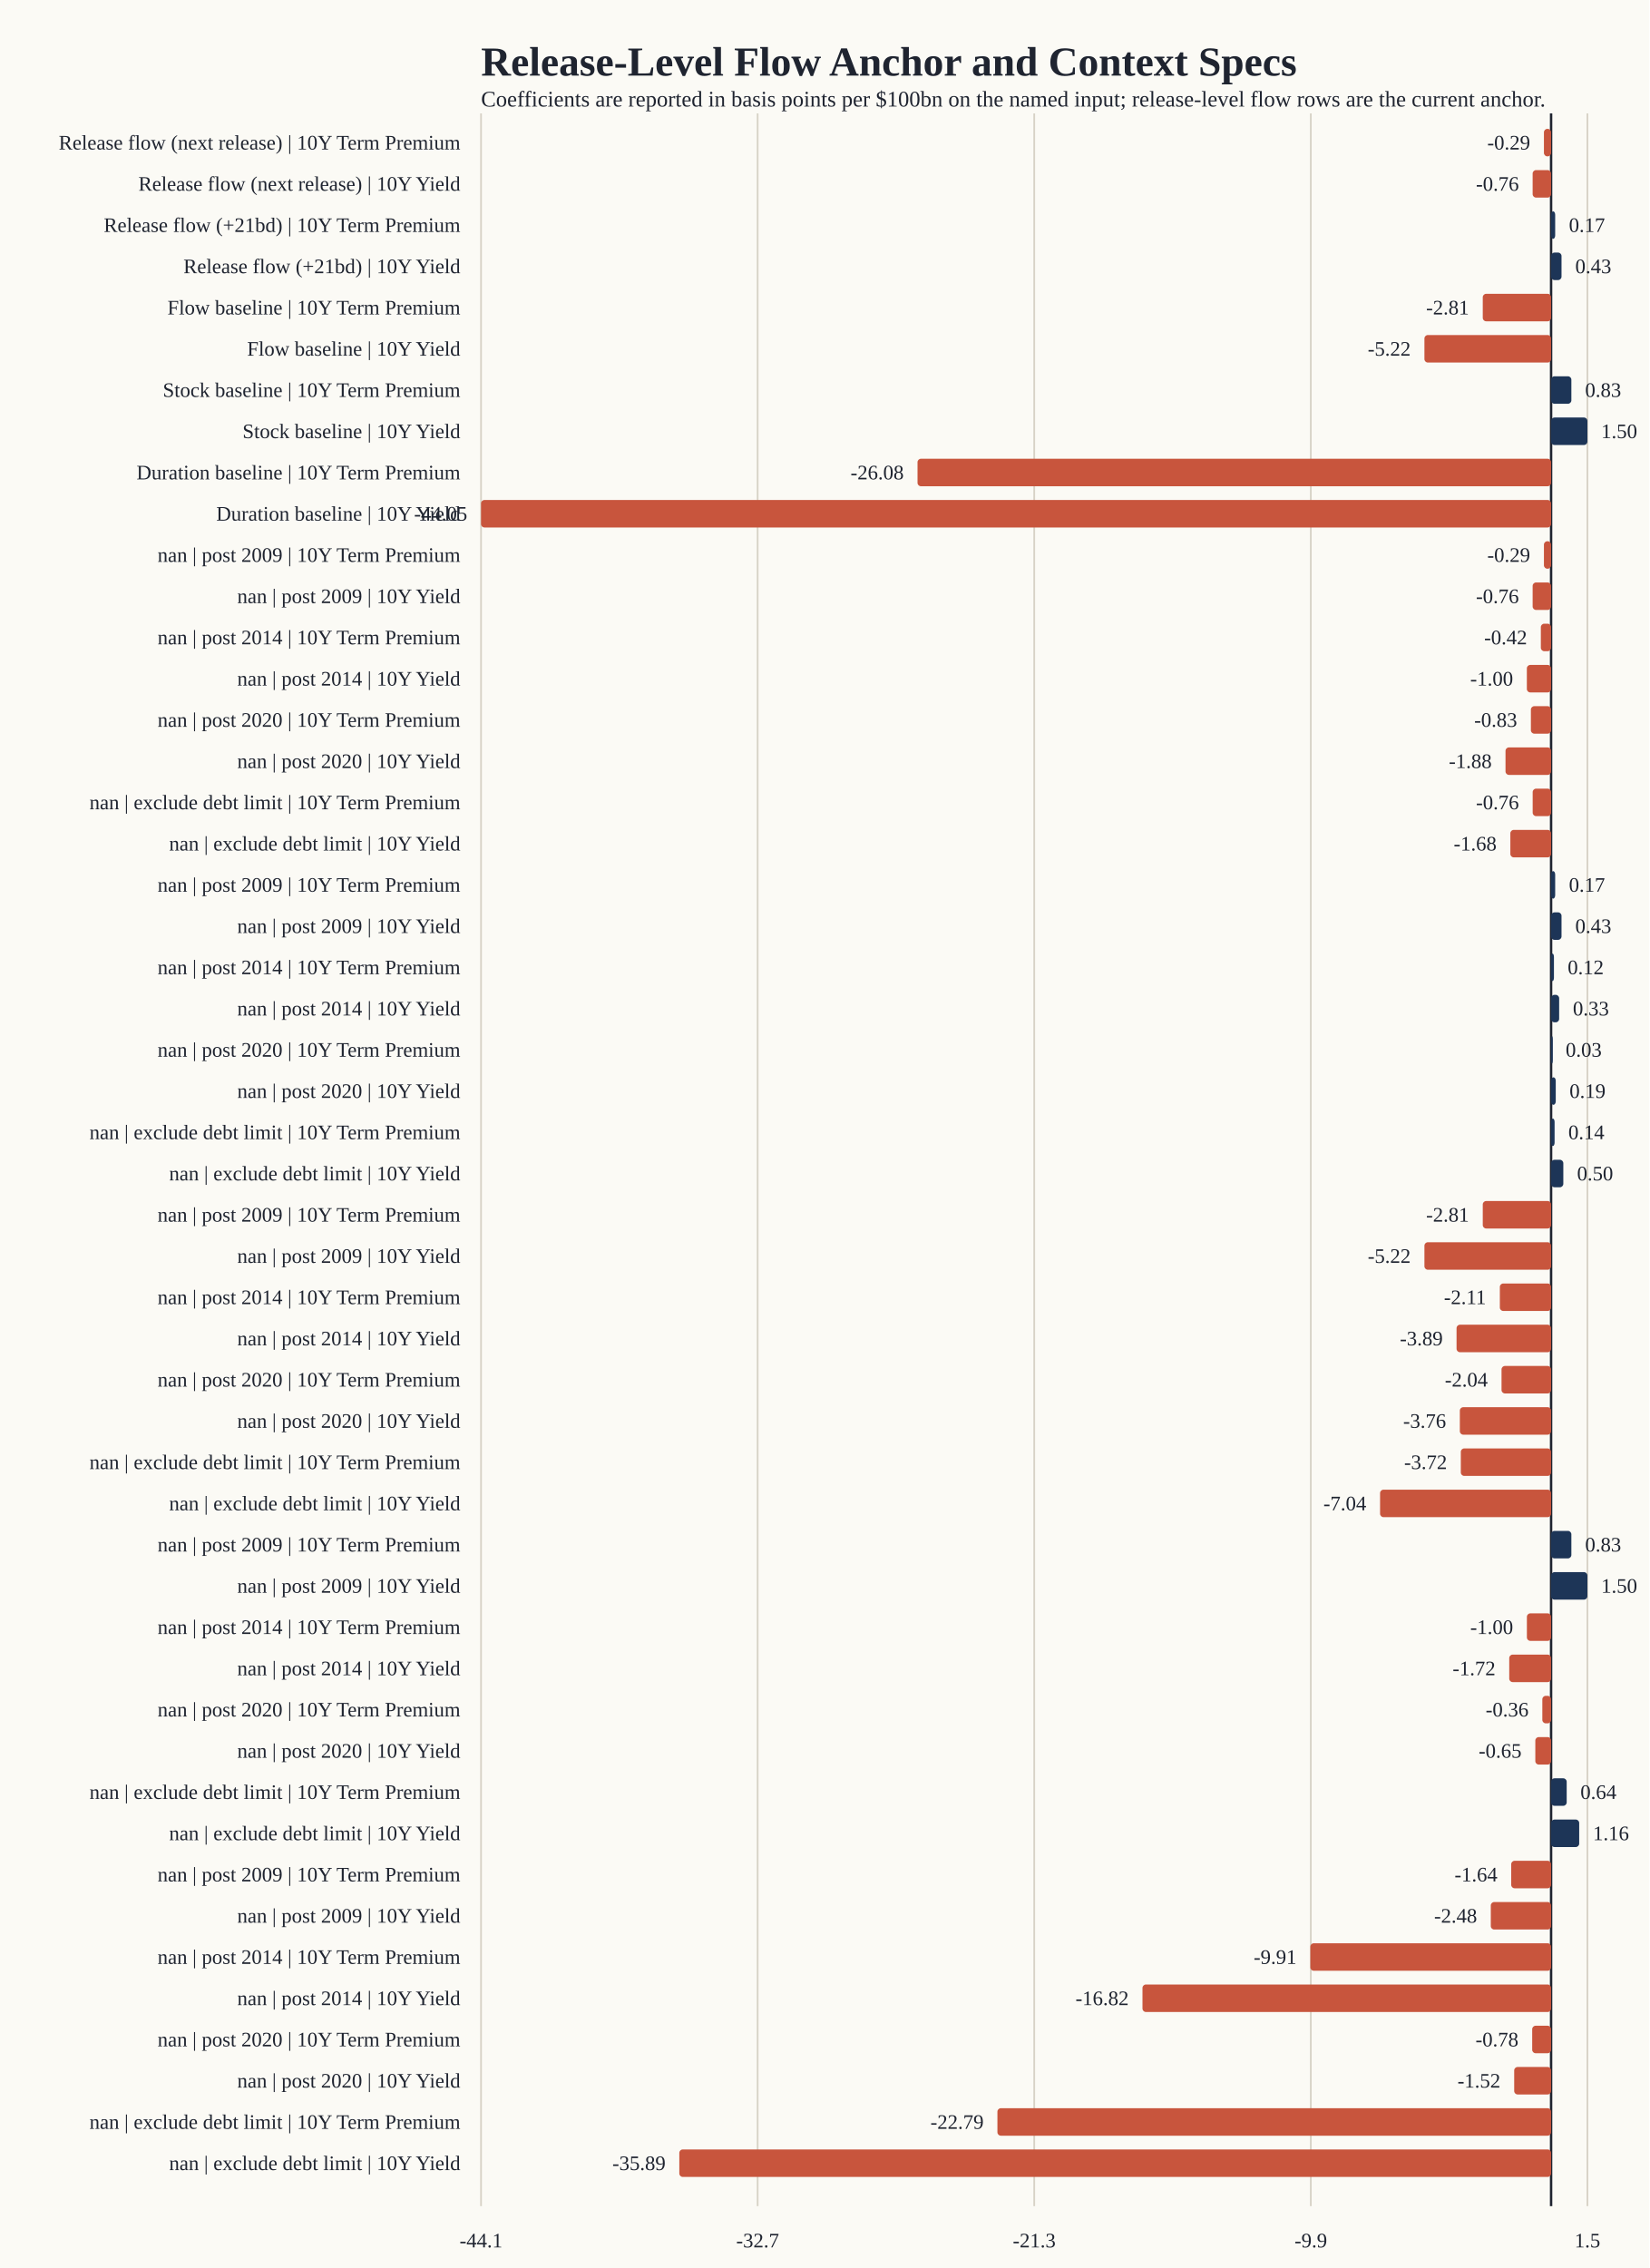
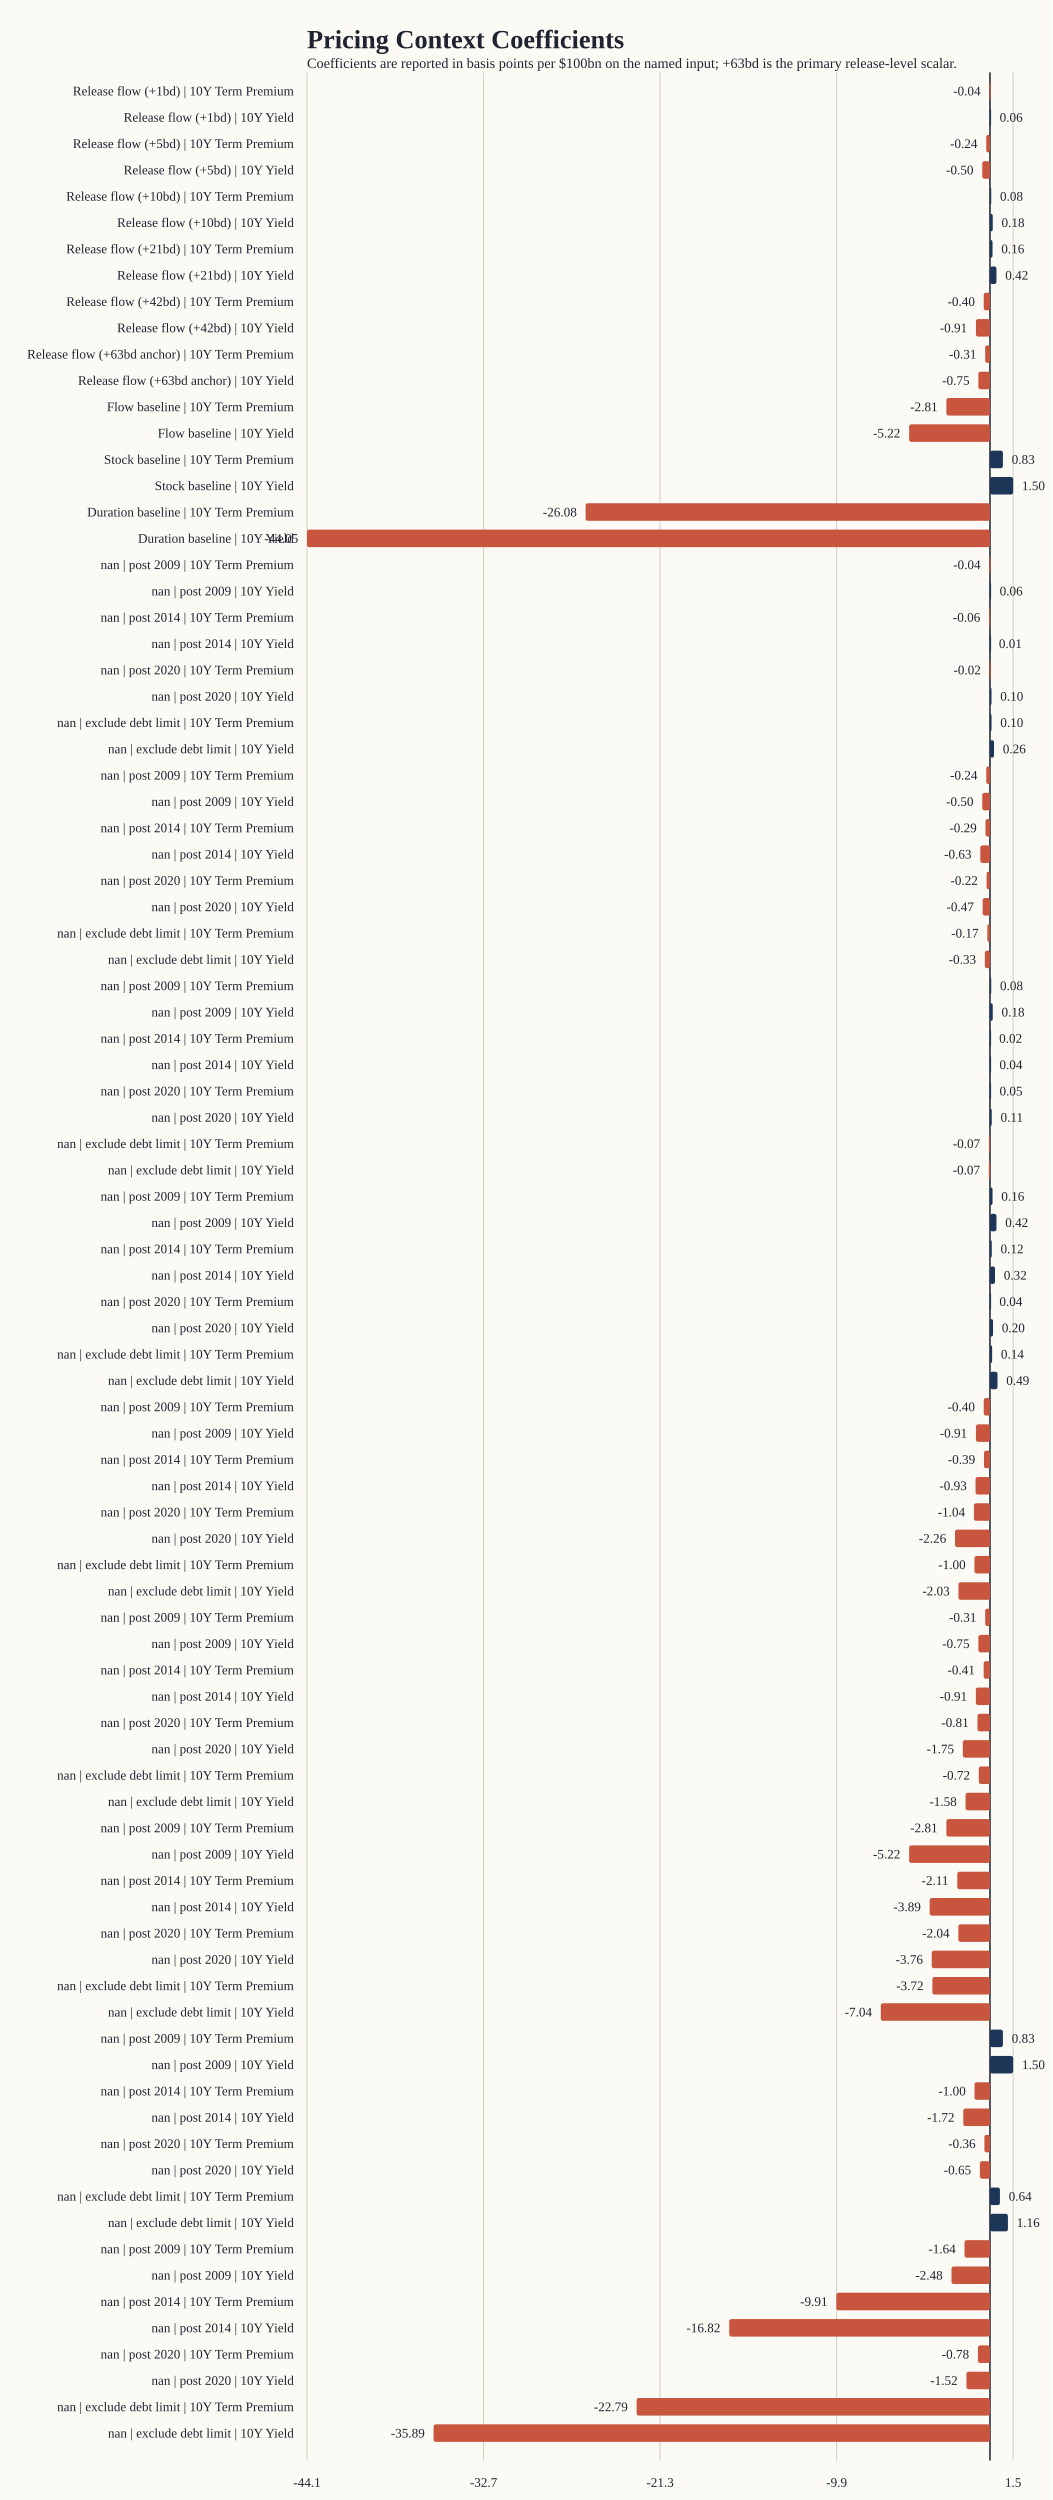
- <svg xmlns="http://www.w3.org/2000/svg" width="960" height="1320" viewBox="0 0 960 1320" role="img">
-   <rect width="960" height="1320" fill="#fbfaf5" />
-   <text x="280" y="44" font-size="24" font-weight="700" fill="#1f2430">Release-Level Flow Anchor and Context Specs</text>
-   <text x="280" y="62" font-size="13" fill="#1f2430">Coefficients are reported in basis points per $100bn on the named input; release-level flow rows are the current anchor.</text>
-   <line x1="902.86" y1="66" x2="902.86" y2="1284" stroke="#1f2430" stroke-width="1.4" />
-   <line x1="280.00" y1="66" x2="280.00" y2="1284" stroke="#d7d2c6" stroke-width="1" />
-   <text x="280.00" y="1308" text-anchor="middle" font-size="12" fill="#1f2430">-44.1</text>
-   <line x1="441.00" y1="66" x2="441.00" y2="1284" stroke="#d7d2c6" stroke-width="1" />
-   <text x="441.00" y="1308" text-anchor="middle" font-size="12" fill="#1f2430">-32.7</text>
-   <line x1="602.00" y1="66" x2="602.00" y2="1284" stroke="#d7d2c6" stroke-width="1" />
-   <text x="602.00" y="1308" text-anchor="middle" font-size="12" fill="#1f2430">-21.3</text>
-   <line x1="763.00" y1="66" x2="763.00" y2="1284" stroke="#d7d2c6" stroke-width="1" />
-   <text x="763.00" y="1308" text-anchor="middle" font-size="12" fill="#1f2430">-9.9</text>
-   <line x1="924.00" y1="66" x2="924.00" y2="1284" stroke="#d7d2c6" stroke-width="1" />
-   <text x="924.00" y="1308" text-anchor="middle" font-size="12" fill="#1f2430">1.5</text>
-   <text x="268" y="87" text-anchor="end" font-size="12" fill="#1f2430">Release flow (next release) | 10Y Term Premium</text>
-   <rect x="898.69" y="75" width="4.17" height="16" fill="#c8553d" rx="2" />
-   <text x="890.69" y="87" text-anchor="end" font-size="12" fill="#1f2430">-0.29</text>
-   <text x="268" y="111" text-anchor="end" font-size="12" fill="#1f2430">Release flow (next release) | 10Y Yield</text>
-   <rect x="892.12" y="99" width="10.73" height="16" fill="#c8553d" rx="2" />
-   <text x="884.12" y="111" text-anchor="end" font-size="12" fill="#1f2430">-0.76</text>
-   <text x="268" y="135" text-anchor="end" font-size="12" fill="#1f2430">Release flow (+21bd) | 10Y Term Premium</text>
-   <rect x="902.86" y="123" width="2.38" height="16" fill="#1d3557" rx="2" />
-   <text x="913.23" y="135" text-anchor="start" font-size="12" fill="#1f2430">0.17</text>
-   <text x="268" y="159" text-anchor="end" font-size="12" fill="#1f2430">Release flow (+21bd) | 10Y Yield</text>
-   <rect x="902.86" y="147" width="6.07" height="16" fill="#1d3557" rx="2" />
-   <text x="916.93" y="159" text-anchor="start" font-size="12" fill="#1f2430">0.43</text>
-   <text x="268" y="183" text-anchor="end" font-size="12" fill="#1f2430">Flow baseline | 10Y Term Premium</text>
-   <rect x="863.09" y="171" width="39.77" height="16" fill="#c8553d" rx="2" />
-   <text x="855.09" y="183" text-anchor="end" font-size="12" fill="#1f2430">-2.81</text>
-   <text x="268" y="207" text-anchor="end" font-size="12" fill="#1f2430">Flow baseline | 10Y Yield</text>
-   <rect x="829.13" y="195" width="73.73" height="16" fill="#c8553d" rx="2" />
-   <text x="821.13" y="207" text-anchor="end" font-size="12" fill="#1f2430">-5.22</text>
-   <text x="268" y="231" text-anchor="end" font-size="12" fill="#1f2430">Stock baseline | 10Y Term Premium</text>
-   <rect x="902.86" y="219" width="11.80" height="16" fill="#1d3557" rx="2" />
-   <text x="922.66" y="231" text-anchor="start" font-size="12" fill="#1f2430">0.83</text>
-   <text x="268" y="255" text-anchor="end" font-size="12" fill="#1f2430">Stock baseline | 10Y Yield</text>
-   <rect x="902.86" y="243" width="21.14" height="16" fill="#1d3557" rx="2" />
-   <text x="932.00" y="255" text-anchor="start" font-size="12" fill="#1f2430">1.50</text>
-   <text x="268" y="279" text-anchor="end" font-size="12" fill="#1f2430">Duration baseline | 10Y Term Premium</text>
-   <rect x="534.07" y="267" width="368.79" height="16" fill="#c8553d" rx="2" />
-   <text x="526.07" y="279" text-anchor="end" font-size="12" fill="#1f2430">-26.08</text>
-   <text x="268" y="303" text-anchor="end" font-size="12" fill="#1f2430">Duration baseline | 10Y Yield</text>
-   <rect x="280.00" y="291" width="622.86" height="16" fill="#c8553d" rx="2" />
-   <text x="272.00" y="303" text-anchor="end" font-size="12" fill="#1f2430">-44.05</text>
-   <text x="268" y="327" text-anchor="end" font-size="12" fill="#1f2430">nan | post 2009 | 10Y Term Premium</text>
-   <rect x="898.69" y="315" width="4.17" height="16" fill="#c8553d" rx="2" />
-   <text x="890.69" y="327" text-anchor="end" font-size="12" fill="#1f2430">-0.29</text>
-   <text x="268" y="351" text-anchor="end" font-size="12" fill="#1f2430">nan | post 2009 | 10Y Yield</text>
-   <rect x="892.12" y="339" width="10.73" height="16" fill="#c8553d" rx="2" />
-   <text x="884.12" y="351" text-anchor="end" font-size="12" fill="#1f2430">-0.76</text>
-   <text x="268" y="375" text-anchor="end" font-size="12" fill="#1f2430">nan | post 2014 | 10Y Term Premium</text>
-   <rect x="896.89" y="363" width="5.96" height="16" fill="#c8553d" rx="2" />
-   <text x="888.89" y="375" text-anchor="end" font-size="12" fill="#1f2430">-0.42</text>
-   <text x="268" y="399" text-anchor="end" font-size="12" fill="#1f2430">nan | post 2014 | 10Y Yield</text>
-   <rect x="888.75" y="387" width="14.11" height="16" fill="#c8553d" rx="2" />
-   <text x="880.75" y="399" text-anchor="end" font-size="12" fill="#1f2430">-1.00</text>
-   <text x="268" y="423" text-anchor="end" font-size="12" fill="#1f2430">nan | post 2020 | 10Y Term Premium</text>
-   <rect x="891.10" y="411" width="11.76" height="16" fill="#c8553d" rx="2" />
-   <text x="883.10" y="423" text-anchor="end" font-size="12" fill="#1f2430">-0.83</text>
-   <text x="268" y="447" text-anchor="end" font-size="12" fill="#1f2430">nan | post 2020 | 10Y Yield</text>
-   <rect x="876.33" y="435" width="26.52" height="16" fill="#c8553d" rx="2" />
-   <text x="868.33" y="447" text-anchor="end" font-size="12" fill="#1f2430">-1.88</text>
-   <text x="268" y="471" text-anchor="end" font-size="12" fill="#1f2430">nan | exclude debt limit | 10Y Term Premium</text>
-   <rect x="892.14" y="459" width="10.72" height="16" fill="#c8553d" rx="2" />
-   <text x="884.14" y="471" text-anchor="end" font-size="12" fill="#1f2430">-0.76</text>
-   <text x="268" y="495" text-anchor="end" font-size="12" fill="#1f2430">nan | exclude debt limit | 10Y Yield</text>
-   <rect x="879.14" y="483" width="23.72" height="16" fill="#c8553d" rx="2" />
-   <text x="871.14" y="495" text-anchor="end" font-size="12" fill="#1f2430">-1.68</text>
+ <svg xmlns="http://www.w3.org/2000/svg" width="960" height="2280" viewBox="0 0 960 2280" role="img">
+   <rect width="960" height="2280" fill="#fbfaf5" />
+   <text x="280" y="44" font-size="24" font-weight="700" fill="#1f2430">Pricing Context Coefficients</text>
+   <text x="280" y="62" font-size="13" fill="#1f2430">Coefficients are reported in basis points per $100bn on the named input; +63bd is the primary release-level scalar.</text>
+   <line x1="902.86" y1="66" x2="902.86" y2="2244" stroke="#1f2430" stroke-width="1.4" />
+   <line x1="280.00" y1="66" x2="280.00" y2="2244" stroke="#d7d2c6" stroke-width="1" />
+   <text x="280.00" y="2268" text-anchor="middle" font-size="12" fill="#1f2430">-44.1</text>
+   <line x1="441.00" y1="66" x2="441.00" y2="2244" stroke="#d7d2c6" stroke-width="1" />
+   <text x="441.00" y="2268" text-anchor="middle" font-size="12" fill="#1f2430">-32.7</text>
+   <line x1="602.00" y1="66" x2="602.00" y2="2244" stroke="#d7d2c6" stroke-width="1" />
+   <text x="602.00" y="2268" text-anchor="middle" font-size="12" fill="#1f2430">-21.3</text>
+   <line x1="763.00" y1="66" x2="763.00" y2="2244" stroke="#d7d2c6" stroke-width="1" />
+   <text x="763.00" y="2268" text-anchor="middle" font-size="12" fill="#1f2430">-9.9</text>
+   <line x1="924.00" y1="66" x2="924.00" y2="2244" stroke="#d7d2c6" stroke-width="1" />
+   <text x="924.00" y="2268" text-anchor="middle" font-size="12" fill="#1f2430">1.5</text>
+   <text x="268" y="87" text-anchor="end" font-size="12" fill="#1f2430">Release flow (+1bd) | 10Y Term Premium</text>
+   <rect x="902.29" y="75" width="1.00" height="16" fill="#c8553d" rx="2" />
+   <text x="894.29" y="87" text-anchor="end" font-size="12" fill="#1f2430">-0.04</text>
+   <text x="268" y="111" text-anchor="end" font-size="12" fill="#1f2430">Release flow (+1bd) | 10Y Yield</text>
+   <rect x="902.86" y="99" width="1.00" height="16" fill="#1d3557" rx="2" />
+   <text x="911.67" y="111" text-anchor="start" font-size="12" fill="#1f2430">0.06</text>
+   <text x="268" y="135" text-anchor="end" font-size="12" fill="#1f2430">Release flow (+5bd) | 10Y Term Premium</text>
+   <rect x="899.45" y="123" width="3.41" height="16" fill="#c8553d" rx="2" />
+   <text x="891.45" y="135" text-anchor="end" font-size="12" fill="#1f2430">-0.24</text>
+   <text x="268" y="159" text-anchor="end" font-size="12" fill="#1f2430">Release flow (+5bd) | 10Y Yield</text>
+   <rect x="895.82" y="147" width="7.03" height="16" fill="#c8553d" rx="2" />
+   <text x="887.82" y="159" text-anchor="end" font-size="12" fill="#1f2430">-0.50</text>
+   <text x="268" y="183" text-anchor="end" font-size="12" fill="#1f2430">Release flow (+10bd) | 10Y Term Premium</text>
+   <rect x="902.86" y="171" width="1.14" height="16" fill="#1d3557" rx="2" />
+   <text x="911.99" y="183" text-anchor="start" font-size="12" fill="#1f2430">0.08</text>
+   <text x="268" y="207" text-anchor="end" font-size="12" fill="#1f2430">Release flow (+10bd) | 10Y Yield</text>
+   <rect x="902.86" y="195" width="2.53" height="16" fill="#1d3557" rx="2" />
+   <text x="913.39" y="207" text-anchor="start" font-size="12" fill="#1f2430">0.18</text>
+   <text x="268" y="231" text-anchor="end" font-size="12" fill="#1f2430">Release flow (+21bd) | 10Y Term Premium</text>
+   <rect x="902.86" y="219" width="2.32" height="16" fill="#1d3557" rx="2" />
+   <text x="913.18" y="231" text-anchor="start" font-size="12" fill="#1f2430">0.16</text>
+   <text x="268" y="255" text-anchor="end" font-size="12" fill="#1f2430">Release flow (+21bd) | 10Y Yield</text>
+   <rect x="902.86" y="243" width="5.92" height="16" fill="#1d3557" rx="2" />
+   <text x="916.77" y="255" text-anchor="start" font-size="12" fill="#1f2430">0.42</text>
+   <text x="268" y="279" text-anchor="end" font-size="12" fill="#1f2430">Release flow (+42bd) | 10Y Term Premium</text>
+   <rect x="897.15" y="267" width="5.71" height="16" fill="#c8553d" rx="2" />
+   <text x="889.15" y="279" text-anchor="end" font-size="12" fill="#1f2430">-0.40</text>
+   <text x="268" y="303" text-anchor="end" font-size="12" fill="#1f2430">Release flow (+42bd) | 10Y Yield</text>
+   <rect x="890.04" y="291" width="12.82" height="16" fill="#c8553d" rx="2" />
+   <text x="882.04" y="303" text-anchor="end" font-size="12" fill="#1f2430">-0.91</text>
+   <text x="268" y="327" text-anchor="end" font-size="12" fill="#1f2430">Release flow (+63bd anchor) | 10Y Term Premium</text>
+   <rect x="898.49" y="315" width="4.37" height="16" fill="#c8553d" rx="2" />
+   <text x="890.49" y="327" text-anchor="end" font-size="12" fill="#1f2430">-0.31</text>
+   <text x="268" y="351" text-anchor="end" font-size="12" fill="#1f2430">Release flow (+63bd anchor) | 10Y Yield</text>
+   <rect x="892.27" y="339" width="10.59" height="16" fill="#c8553d" rx="2" />
+   <text x="884.27" y="351" text-anchor="end" font-size="12" fill="#1f2430">-0.75</text>
+   <text x="268" y="375" text-anchor="end" font-size="12" fill="#1f2430">Flow baseline | 10Y Term Premium</text>
+   <rect x="863.09" y="363" width="39.77" height="16" fill="#c8553d" rx="2" />
+   <text x="855.09" y="375" text-anchor="end" font-size="12" fill="#1f2430">-2.81</text>
+   <text x="268" y="399" text-anchor="end" font-size="12" fill="#1f2430">Flow baseline | 10Y Yield</text>
+   <rect x="829.13" y="387" width="73.73" height="16" fill="#c8553d" rx="2" />
+   <text x="821.13" y="399" text-anchor="end" font-size="12" fill="#1f2430">-5.22</text>
+   <text x="268" y="423" text-anchor="end" font-size="12" fill="#1f2430">Stock baseline | 10Y Term Premium</text>
+   <rect x="902.86" y="411" width="11.80" height="16" fill="#1d3557" rx="2" />
+   <text x="922.66" y="423" text-anchor="start" font-size="12" fill="#1f2430">0.83</text>
+   <text x="268" y="447" text-anchor="end" font-size="12" fill="#1f2430">Stock baseline | 10Y Yield</text>
+   <rect x="902.86" y="435" width="21.14" height="16" fill="#1d3557" rx="2" />
+   <text x="932.00" y="447" text-anchor="start" font-size="12" fill="#1f2430">1.50</text>
+   <text x="268" y="471" text-anchor="end" font-size="12" fill="#1f2430">Duration baseline | 10Y Term Premium</text>
+   <rect x="534.07" y="459" width="368.79" height="16" fill="#c8553d" rx="2" />
+   <text x="526.07" y="471" text-anchor="end" font-size="12" fill="#1f2430">-26.08</text>
+   <text x="268" y="495" text-anchor="end" font-size="12" fill="#1f2430">Duration baseline | 10Y Yield</text>
+   <rect x="280.00" y="483" width="622.86" height="16" fill="#c8553d" rx="2" />
+   <text x="272.00" y="495" text-anchor="end" font-size="12" fill="#1f2430">-44.05</text>
  <text x="268" y="519" text-anchor="end" font-size="12" fill="#1f2430">nan | post 2009 | 10Y Term Premium</text>
-   <rect x="902.86" y="507" width="2.38" height="16" fill="#1d3557" rx="2" />
-   <text x="913.23" y="519" text-anchor="start" font-size="12" fill="#1f2430">0.17</text>
+   <rect x="902.29" y="507" width="1.00" height="16" fill="#c8553d" rx="2" />
+   <text x="894.29" y="519" text-anchor="end" font-size="12" fill="#1f2430">-0.04</text>
  <text x="268" y="543" text-anchor="end" font-size="12" fill="#1f2430">nan | post 2009 | 10Y Yield</text>
-   <rect x="902.86" y="531" width="6.07" height="16" fill="#1d3557" rx="2" />
-   <text x="916.93" y="543" text-anchor="start" font-size="12" fill="#1f2430">0.43</text>
+   <rect x="902.86" y="531" width="1.00" height="16" fill="#1d3557" rx="2" />
+   <text x="911.67" y="543" text-anchor="start" font-size="12" fill="#1f2430">0.06</text>
  <text x="268" y="567" text-anchor="end" font-size="12" fill="#1f2430">nan | post 2014 | 10Y Term Premium</text>
-   <rect x="902.86" y="555" width="1.66" height="16" fill="#1d3557" rx="2" />
-   <text x="912.51" y="567" text-anchor="start" font-size="12" fill="#1f2430">0.12</text>
+   <rect x="902.02" y="555" width="1.00" height="16" fill="#c8553d" rx="2" />
+   <text x="894.02" y="567" text-anchor="end" font-size="12" fill="#1f2430">-0.06</text>
  <text x="268" y="591" text-anchor="end" font-size="12" fill="#1f2430">nan | post 2014 | 10Y Yield</text>
-   <rect x="902.86" y="579" width="4.69" height="16" fill="#1d3557" rx="2" />
-   <text x="915.55" y="591" text-anchor="start" font-size="12" fill="#1f2430">0.33</text>
+   <rect x="902.86" y="579" width="1.00" height="16" fill="#1d3557" rx="2" />
+   <text x="910.96" y="591" text-anchor="start" font-size="12" fill="#1f2430">0.01</text>
  <text x="268" y="615" text-anchor="end" font-size="12" fill="#1f2430">nan | post 2020 | 10Y Term Premium</text>
-   <rect x="902.86" y="603" width="1.00" height="16" fill="#1d3557" rx="2" />
-   <text x="911.34" y="615" text-anchor="start" font-size="12" fill="#1f2430">0.03</text>
+   <rect x="902.54" y="603" width="1.00" height="16" fill="#c8553d" rx="2" />
+   <text x="894.54" y="615" text-anchor="end" font-size="12" fill="#1f2430">-0.02</text>
  <text x="268" y="639" text-anchor="end" font-size="12" fill="#1f2430">nan | post 2020 | 10Y Yield</text>
-   <rect x="902.86" y="627" width="2.71" height="16" fill="#1d3557" rx="2" />
-   <text x="913.57" y="639" text-anchor="start" font-size="12" fill="#1f2430">0.19</text>
+   <rect x="902.86" y="627" width="1.38" height="16" fill="#1d3557" rx="2" />
+   <text x="912.24" y="639" text-anchor="start" font-size="12" fill="#1f2430">0.10</text>
  <text x="268" y="663" text-anchor="end" font-size="12" fill="#1f2430">nan | exclude debt limit | 10Y Term Premium</text>
-   <rect x="902.86" y="651" width="2.04" height="16" fill="#1d3557" rx="2" />
-   <text x="912.89" y="663" text-anchor="start" font-size="12" fill="#1f2430">0.14</text>
+   <rect x="902.86" y="651" width="1.42" height="16" fill="#1d3557" rx="2" />
+   <text x="912.28" y="663" text-anchor="start" font-size="12" fill="#1f2430">0.10</text>
  <text x="268" y="687" text-anchor="end" font-size="12" fill="#1f2430">nan | exclude debt limit | 10Y Yield</text>
-   <rect x="902.86" y="675" width="7.12" height="16" fill="#1d3557" rx="2" />
-   <text x="917.97" y="687" text-anchor="start" font-size="12" fill="#1f2430">0.50</text>
+   <rect x="902.86" y="675" width="3.68" height="16" fill="#1d3557" rx="2" />
+   <text x="914.54" y="687" text-anchor="start" font-size="12" fill="#1f2430">0.26</text>
  <text x="268" y="711" text-anchor="end" font-size="12" fill="#1f2430">nan | post 2009 | 10Y Term Premium</text>
-   <rect x="863.09" y="699" width="39.77" height="16" fill="#c8553d" rx="2" />
-   <text x="855.09" y="711" text-anchor="end" font-size="12" fill="#1f2430">-2.81</text>
+   <rect x="899.45" y="699" width="3.41" height="16" fill="#c8553d" rx="2" />
+   <text x="891.45" y="711" text-anchor="end" font-size="12" fill="#1f2430">-0.24</text>
  <text x="268" y="735" text-anchor="end" font-size="12" fill="#1f2430">nan | post 2009 | 10Y Yield</text>
-   <rect x="829.13" y="723" width="73.73" height="16" fill="#c8553d" rx="2" />
-   <text x="821.13" y="735" text-anchor="end" font-size="12" fill="#1f2430">-5.22</text>
+   <rect x="895.82" y="723" width="7.03" height="16" fill="#c8553d" rx="2" />
+   <text x="887.82" y="735" text-anchor="end" font-size="12" fill="#1f2430">-0.50</text>
  <text x="268" y="759" text-anchor="end" font-size="12" fill="#1f2430">nan | post 2014 | 10Y Term Premium</text>
-   <rect x="873.03" y="747" width="29.83" height="16" fill="#c8553d" rx="2" />
-   <text x="865.03" y="759" text-anchor="end" font-size="12" fill="#1f2430">-2.11</text>
+   <rect x="898.79" y="747" width="4.07" height="16" fill="#c8553d" rx="2" />
+   <text x="890.79" y="759" text-anchor="end" font-size="12" fill="#1f2430">-0.29</text>
  <text x="268" y="783" text-anchor="end" font-size="12" fill="#1f2430">nan | post 2014 | 10Y Yield</text>
-   <rect x="847.83" y="771" width="55.03" height="16" fill="#c8553d" rx="2" />
-   <text x="839.83" y="783" text-anchor="end" font-size="12" fill="#1f2430">-3.89</text>
+   <rect x="894.02" y="771" width="8.84" height="16" fill="#c8553d" rx="2" />
+   <text x="886.02" y="783" text-anchor="end" font-size="12" fill="#1f2430">-0.63</text>
  <text x="268" y="807" text-anchor="end" font-size="12" fill="#1f2430">nan | post 2020 | 10Y Term Premium</text>
-   <rect x="874.01" y="795" width="28.85" height="16" fill="#c8553d" rx="2" />
-   <text x="866.01" y="807" text-anchor="end" font-size="12" fill="#1f2430">-2.04</text>
+   <rect x="899.80" y="795" width="3.06" height="16" fill="#c8553d" rx="2" />
+   <text x="891.80" y="807" text-anchor="end" font-size="12" fill="#1f2430">-0.22</text>
  <text x="268" y="831" text-anchor="end" font-size="12" fill="#1f2430">nan | post 2020 | 10Y Yield</text>
-   <rect x="849.74" y="819" width="53.11" height="16" fill="#c8553d" rx="2" />
-   <text x="841.74" y="831" text-anchor="end" font-size="12" fill="#1f2430">-3.76</text>
+   <rect x="896.19" y="819" width="6.67" height="16" fill="#c8553d" rx="2" />
+   <text x="888.19" y="831" text-anchor="end" font-size="12" fill="#1f2430">-0.47</text>
  <text x="268" y="855" text-anchor="end" font-size="12" fill="#1f2430">nan | exclude debt limit | 10Y Term Premium</text>
-   <rect x="850.31" y="843" width="52.54" height="16" fill="#c8553d" rx="2" />
-   <text x="842.31" y="855" text-anchor="end" font-size="12" fill="#1f2430">-3.72</text>
+   <rect x="900.45" y="843" width="2.40" height="16" fill="#c8553d" rx="2" />
+   <text x="892.45" y="855" text-anchor="end" font-size="12" fill="#1f2430">-0.17</text>
  <text x="268" y="879" text-anchor="end" font-size="12" fill="#1f2430">nan | exclude debt limit | 10Y Yield</text>
-   <rect x="803.31" y="867" width="99.55" height="16" fill="#c8553d" rx="2" />
-   <text x="795.31" y="879" text-anchor="end" font-size="12" fill="#1f2430">-7.04</text>
+   <rect x="898.20" y="867" width="4.65" height="16" fill="#c8553d" rx="2" />
+   <text x="890.20" y="879" text-anchor="end" font-size="12" fill="#1f2430">-0.33</text>
  <text x="268" y="903" text-anchor="end" font-size="12" fill="#1f2430">nan | post 2009 | 10Y Term Premium</text>
-   <rect x="902.86" y="891" width="11.80" height="16" fill="#1d3557" rx="2" />
-   <text x="922.66" y="903" text-anchor="start" font-size="12" fill="#1f2430">0.83</text>
+   <rect x="902.86" y="891" width="1.14" height="16" fill="#1d3557" rx="2" />
+   <text x="911.99" y="903" text-anchor="start" font-size="12" fill="#1f2430">0.08</text>
  <text x="268" y="927" text-anchor="end" font-size="12" fill="#1f2430">nan | post 2009 | 10Y Yield</text>
-   <rect x="902.86" y="915" width="21.14" height="16" fill="#1d3557" rx="2" />
-   <text x="932.00" y="927" text-anchor="start" font-size="12" fill="#1f2430">1.50</text>
+   <rect x="902.86" y="915" width="2.53" height="16" fill="#1d3557" rx="2" />
+   <text x="913.39" y="927" text-anchor="start" font-size="12" fill="#1f2430">0.18</text>
  <text x="268" y="951" text-anchor="end" font-size="12" fill="#1f2430">nan | post 2014 | 10Y Term Premium</text>
-   <rect x="888.77" y="939" width="14.09" height="16" fill="#c8553d" rx="2" />
-   <text x="880.77" y="951" text-anchor="end" font-size="12" fill="#1f2430">-1.00</text>
+   <rect x="902.86" y="939" width="1.00" height="16" fill="#1d3557" rx="2" />
+   <text x="911.21" y="951" text-anchor="start" font-size="12" fill="#1f2430">0.02</text>
  <text x="268" y="975" text-anchor="end" font-size="12" fill="#1f2430">nan | post 2014 | 10Y Yield</text>
-   <rect x="878.50" y="963" width="24.35" height="16" fill="#c8553d" rx="2" />
-   <text x="870.50" y="975" text-anchor="end" font-size="12" fill="#1f2430">-1.72</text>
+   <rect x="902.86" y="963" width="1.00" height="16" fill="#1d3557" rx="2" />
+   <text x="911.48" y="975" text-anchor="start" font-size="12" fill="#1f2430">0.04</text>
  <text x="268" y="999" text-anchor="end" font-size="12" fill="#1f2430">nan | post 2020 | 10Y Term Premium</text>
-   <rect x="897.76" y="987" width="5.10" height="16" fill="#c8553d" rx="2" />
-   <text x="889.76" y="999" text-anchor="end" font-size="12" fill="#1f2430">-0.36</text>
+   <rect x="902.86" y="987" width="1.00" height="16" fill="#1d3557" rx="2" />
+   <text x="911.55" y="999" text-anchor="start" font-size="12" fill="#1f2430">0.05</text>
  <text x="268" y="1023" text-anchor="end" font-size="12" fill="#1f2430">nan | post 2020 | 10Y Yield</text>
-   <rect x="893.68" y="1011" width="9.18" height="16" fill="#c8553d" rx="2" />
-   <text x="885.68" y="1023" text-anchor="end" font-size="12" fill="#1f2430">-0.65</text>
+   <rect x="902.86" y="1011" width="1.60" height="16" fill="#1d3557" rx="2" />
+   <text x="912.46" y="1023" text-anchor="start" font-size="12" fill="#1f2430">0.11</text>
  <text x="268" y="1047" text-anchor="end" font-size="12" fill="#1f2430">nan | exclude debt limit | 10Y Term Premium</text>
-   <rect x="902.86" y="1035" width="9.08" height="16" fill="#1d3557" rx="2" />
-   <text x="919.93" y="1047" text-anchor="start" font-size="12" fill="#1f2430">0.64</text>
+   <rect x="901.91" y="1035" width="1.00" height="16" fill="#c8553d" rx="2" />
+   <text x="893.91" y="1047" text-anchor="end" font-size="12" fill="#1f2430">-0.07</text>
  <text x="268" y="1071" text-anchor="end" font-size="12" fill="#1f2430">nan | exclude debt limit | 10Y Yield</text>
-   <rect x="902.86" y="1059" width="16.36" height="16" fill="#1d3557" rx="2" />
-   <text x="927.22" y="1071" text-anchor="start" font-size="12" fill="#1f2430">1.16</text>
+   <rect x="901.81" y="1059" width="1.05" height="16" fill="#c8553d" rx="2" />
+   <text x="893.81" y="1071" text-anchor="end" font-size="12" fill="#1f2430">-0.07</text>
  <text x="268" y="1095" text-anchor="end" font-size="12" fill="#1f2430">nan | post 2009 | 10Y Term Premium</text>
-   <rect x="879.64" y="1083" width="23.22" height="16" fill="#c8553d" rx="2" />
-   <text x="871.64" y="1095" text-anchor="end" font-size="12" fill="#1f2430">-1.64</text>
+   <rect x="902.86" y="1083" width="2.32" height="16" fill="#1d3557" rx="2" />
+   <text x="913.18" y="1095" text-anchor="start" font-size="12" fill="#1f2430">0.16</text>
  <text x="268" y="1119" text-anchor="end" font-size="12" fill="#1f2430">nan | post 2009 | 10Y Yield</text>
-   <rect x="867.76" y="1107" width="35.10" height="16" fill="#c8553d" rx="2" />
-   <text x="859.76" y="1119" text-anchor="end" font-size="12" fill="#1f2430">-2.48</text>
+   <rect x="902.86" y="1107" width="5.92" height="16" fill="#1d3557" rx="2" />
+   <text x="916.77" y="1119" text-anchor="start" font-size="12" fill="#1f2430">0.42</text>
  <text x="268" y="1143" text-anchor="end" font-size="12" fill="#1f2430">nan | post 2014 | 10Y Term Premium</text>
-   <rect x="762.72" y="1131" width="140.14" height="16" fill="#c8553d" rx="2" />
-   <text x="754.72" y="1143" text-anchor="end" font-size="12" fill="#1f2430">-9.91</text>
+   <rect x="902.86" y="1131" width="1.63" height="16" fill="#1d3557" rx="2" />
+   <text x="912.49" y="1143" text-anchor="start" font-size="12" fill="#1f2430">0.12</text>
  <text x="268" y="1167" text-anchor="end" font-size="12" fill="#1f2430">nan | post 2014 | 10Y Yield</text>
-   <rect x="665.02" y="1155" width="237.84" height="16" fill="#c8553d" rx="2" />
-   <text x="657.02" y="1167" text-anchor="end" font-size="12" fill="#1f2430">-16.82</text>
+   <rect x="902.86" y="1155" width="4.58" height="16" fill="#1d3557" rx="2" />
+   <text x="915.44" y="1167" text-anchor="start" font-size="12" fill="#1f2430">0.32</text>
  <text x="268" y="1191" text-anchor="end" font-size="12" fill="#1f2430">nan | post 2020 | 10Y Term Premium</text>
-   <rect x="891.86" y="1179" width="10.99" height="16" fill="#c8553d" rx="2" />
-   <text x="883.86" y="1191" text-anchor="end" font-size="12" fill="#1f2430">-0.78</text>
+   <rect x="902.86" y="1179" width="1.00" height="16" fill="#1d3557" rx="2" />
+   <text x="911.43" y="1191" text-anchor="start" font-size="12" fill="#1f2430">0.04</text>
  <text x="268" y="1215" text-anchor="end" font-size="12" fill="#1f2430">nan | post 2020 | 10Y Yield</text>
-   <rect x="881.38" y="1203" width="21.47" height="16" fill="#c8553d" rx="2" />
-   <text x="873.38" y="1215" text-anchor="end" font-size="12" fill="#1f2430">-1.52</text>
+   <rect x="902.86" y="1203" width="2.79" height="16" fill="#1d3557" rx="2" />
+   <text x="913.65" y="1215" text-anchor="start" font-size="12" fill="#1f2430">0.20</text>
  <text x="268" y="1239" text-anchor="end" font-size="12" fill="#1f2430">nan | exclude debt limit | 10Y Term Premium</text>
-   <rect x="580.58" y="1227" width="322.27" height="16" fill="#c8553d" rx="2" />
-   <text x="572.58" y="1239" text-anchor="end" font-size="12" fill="#1f2430">-22.79</text>
+   <rect x="902.86" y="1227" width="1.97" height="16" fill="#1d3557" rx="2" />
+   <text x="912.83" y="1239" text-anchor="start" font-size="12" fill="#1f2430">0.14</text>
  <text x="268" y="1263" text-anchor="end" font-size="12" fill="#1f2430">nan | exclude debt limit | 10Y Yield</text>
-   <rect x="395.42" y="1251" width="507.44" height="16" fill="#c8553d" rx="2" />
-   <text x="387.42" y="1263" text-anchor="end" font-size="12" fill="#1f2430">-35.89</text>
+   <rect x="902.86" y="1251" width="6.87" height="16" fill="#1d3557" rx="2" />
+   <text x="917.72" y="1263" text-anchor="start" font-size="12" fill="#1f2430">0.49</text>
+   <text x="268" y="1287" text-anchor="end" font-size="12" fill="#1f2430">nan | post 2009 | 10Y Term Premium</text>
+   <rect x="897.15" y="1275" width="5.71" height="16" fill="#c8553d" rx="2" />
+   <text x="889.15" y="1287" text-anchor="end" font-size="12" fill="#1f2430">-0.40</text>
+   <text x="268" y="1311" text-anchor="end" font-size="12" fill="#1f2430">nan | post 2009 | 10Y Yield</text>
+   <rect x="890.04" y="1299" width="12.82" height="16" fill="#c8553d" rx="2" />
+   <text x="882.04" y="1311" text-anchor="end" font-size="12" fill="#1f2430">-0.91</text>
+   <text x="268" y="1335" text-anchor="end" font-size="12" fill="#1f2430">nan | post 2014 | 10Y Term Premium</text>
+   <rect x="897.38" y="1323" width="5.47" height="16" fill="#c8553d" rx="2" />
+   <text x="889.38" y="1335" text-anchor="end" font-size="12" fill="#1f2430">-0.39</text>
+   <text x="268" y="1359" text-anchor="end" font-size="12" fill="#1f2430">nan | post 2014 | 10Y Yield</text>
+   <rect x="889.69" y="1347" width="13.17" height="16" fill="#c8553d" rx="2" />
+   <text x="881.69" y="1359" text-anchor="end" font-size="12" fill="#1f2430">-0.93</text>
+   <text x="268" y="1383" text-anchor="end" font-size="12" fill="#1f2430">nan | post 2020 | 10Y Term Premium</text>
+   <rect x="888.19" y="1371" width="14.67" height="16" fill="#c8553d" rx="2" />
+   <text x="880.19" y="1383" text-anchor="end" font-size="12" fill="#1f2430">-1.04</text>
+   <text x="268" y="1407" text-anchor="end" font-size="12" fill="#1f2430">nan | post 2020 | 10Y Yield</text>
+   <rect x="870.97" y="1395" width="31.89" height="16" fill="#c8553d" rx="2" />
+   <text x="862.97" y="1407" text-anchor="end" font-size="12" fill="#1f2430">-2.26</text>
+   <text x="268" y="1431" text-anchor="end" font-size="12" fill="#1f2430">nan | exclude debt limit | 10Y Term Premium</text>
+   <rect x="888.70" y="1419" width="14.16" height="16" fill="#c8553d" rx="2" />
+   <text x="880.70" y="1431" text-anchor="end" font-size="12" fill="#1f2430">-1.00</text>
+   <text x="268" y="1455" text-anchor="end" font-size="12" fill="#1f2430">nan | exclude debt limit | 10Y Yield</text>
+   <rect x="874.12" y="1443" width="28.74" height="16" fill="#c8553d" rx="2" />
+   <text x="866.12" y="1455" text-anchor="end" font-size="12" fill="#1f2430">-2.03</text>
+   <text x="268" y="1479" text-anchor="end" font-size="12" fill="#1f2430">nan | post 2009 | 10Y Term Premium</text>
+   <rect x="898.49" y="1467" width="4.37" height="16" fill="#c8553d" rx="2" />
+   <text x="890.49" y="1479" text-anchor="end" font-size="12" fill="#1f2430">-0.31</text>
+   <text x="268" y="1503" text-anchor="end" font-size="12" fill="#1f2430">nan | post 2009 | 10Y Yield</text>
+   <rect x="892.27" y="1491" width="10.59" height="16" fill="#c8553d" rx="2" />
+   <text x="884.27" y="1503" text-anchor="end" font-size="12" fill="#1f2430">-0.75</text>
+   <text x="268" y="1527" text-anchor="end" font-size="12" fill="#1f2430">nan | post 2014 | 10Y Term Premium</text>
+   <rect x="897.09" y="1515" width="5.76" height="16" fill="#c8553d" rx="2" />
+   <text x="889.09" y="1527" text-anchor="end" font-size="12" fill="#1f2430">-0.41</text>
+   <text x="268" y="1551" text-anchor="end" font-size="12" fill="#1f2430">nan | post 2014 | 10Y Yield</text>
+   <rect x="889.96" y="1539" width="12.90" height="16" fill="#c8553d" rx="2" />
+   <text x="881.96" y="1551" text-anchor="end" font-size="12" fill="#1f2430">-0.91</text>
+   <text x="268" y="1575" text-anchor="end" font-size="12" fill="#1f2430">nan | post 2020 | 10Y Term Premium</text>
+   <rect x="891.46" y="1563" width="11.40" height="16" fill="#c8553d" rx="2" />
+   <text x="883.46" y="1575" text-anchor="end" font-size="12" fill="#1f2430">-0.81</text>
+   <text x="268" y="1599" text-anchor="end" font-size="12" fill="#1f2430">nan | post 2020 | 10Y Yield</text>
+   <rect x="878.09" y="1587" width="24.77" height="16" fill="#c8553d" rx="2" />
+   <text x="870.09" y="1599" text-anchor="end" font-size="12" fill="#1f2430">-1.75</text>
+   <text x="268" y="1623" text-anchor="end" font-size="12" fill="#1f2430">nan | exclude debt limit | 10Y Term Premium</text>
+   <rect x="892.67" y="1611" width="10.19" height="16" fill="#c8553d" rx="2" />
+   <text x="884.67" y="1623" text-anchor="end" font-size="12" fill="#1f2430">-0.72</text>
+   <text x="268" y="1647" text-anchor="end" font-size="12" fill="#1f2430">nan | exclude debt limit | 10Y Yield</text>
+   <rect x="880.59" y="1635" width="22.27" height="16" fill="#c8553d" rx="2" />
+   <text x="872.59" y="1647" text-anchor="end" font-size="12" fill="#1f2430">-1.58</text>
+   <text x="268" y="1671" text-anchor="end" font-size="12" fill="#1f2430">nan | post 2009 | 10Y Term Premium</text>
+   <rect x="863.09" y="1659" width="39.77" height="16" fill="#c8553d" rx="2" />
+   <text x="855.09" y="1671" text-anchor="end" font-size="12" fill="#1f2430">-2.81</text>
+   <text x="268" y="1695" text-anchor="end" font-size="12" fill="#1f2430">nan | post 2009 | 10Y Yield</text>
+   <rect x="829.13" y="1683" width="73.73" height="16" fill="#c8553d" rx="2" />
+   <text x="821.13" y="1695" text-anchor="end" font-size="12" fill="#1f2430">-5.22</text>
+   <text x="268" y="1719" text-anchor="end" font-size="12" fill="#1f2430">nan | post 2014 | 10Y Term Premium</text>
+   <rect x="873.03" y="1707" width="29.83" height="16" fill="#c8553d" rx="2" />
+   <text x="865.03" y="1719" text-anchor="end" font-size="12" fill="#1f2430">-2.11</text>
+   <text x="268" y="1743" text-anchor="end" font-size="12" fill="#1f2430">nan | post 2014 | 10Y Yield</text>
+   <rect x="847.83" y="1731" width="55.03" height="16" fill="#c8553d" rx="2" />
+   <text x="839.83" y="1743" text-anchor="end" font-size="12" fill="#1f2430">-3.89</text>
+   <text x="268" y="1767" text-anchor="end" font-size="12" fill="#1f2430">nan | post 2020 | 10Y Term Premium</text>
+   <rect x="874.01" y="1755" width="28.85" height="16" fill="#c8553d" rx="2" />
+   <text x="866.01" y="1767" text-anchor="end" font-size="12" fill="#1f2430">-2.04</text>
+   <text x="268" y="1791" text-anchor="end" font-size="12" fill="#1f2430">nan | post 2020 | 10Y Yield</text>
+   <rect x="849.74" y="1779" width="53.11" height="16" fill="#c8553d" rx="2" />
+   <text x="841.74" y="1791" text-anchor="end" font-size="12" fill="#1f2430">-3.76</text>
+   <text x="268" y="1815" text-anchor="end" font-size="12" fill="#1f2430">nan | exclude debt limit | 10Y Term Premium</text>
+   <rect x="850.31" y="1803" width="52.54" height="16" fill="#c8553d" rx="2" />
+   <text x="842.31" y="1815" text-anchor="end" font-size="12" fill="#1f2430">-3.72</text>
+   <text x="268" y="1839" text-anchor="end" font-size="12" fill="#1f2430">nan | exclude debt limit | 10Y Yield</text>
+   <rect x="803.31" y="1827" width="99.55" height="16" fill="#c8553d" rx="2" />
+   <text x="795.31" y="1839" text-anchor="end" font-size="12" fill="#1f2430">-7.04</text>
+   <text x="268" y="1863" text-anchor="end" font-size="12" fill="#1f2430">nan | post 2009 | 10Y Term Premium</text>
+   <rect x="902.86" y="1851" width="11.80" height="16" fill="#1d3557" rx="2" />
+   <text x="922.66" y="1863" text-anchor="start" font-size="12" fill="#1f2430">0.83</text>
+   <text x="268" y="1887" text-anchor="end" font-size="12" fill="#1f2430">nan | post 2009 | 10Y Yield</text>
+   <rect x="902.86" y="1875" width="21.14" height="16" fill="#1d3557" rx="2" />
+   <text x="932.00" y="1887" text-anchor="start" font-size="12" fill="#1f2430">1.50</text>
+   <text x="268" y="1911" text-anchor="end" font-size="12" fill="#1f2430">nan | post 2014 | 10Y Term Premium</text>
+   <rect x="888.77" y="1899" width="14.09" height="16" fill="#c8553d" rx="2" />
+   <text x="880.77" y="1911" text-anchor="end" font-size="12" fill="#1f2430">-1.00</text>
+   <text x="268" y="1935" text-anchor="end" font-size="12" fill="#1f2430">nan | post 2014 | 10Y Yield</text>
+   <rect x="878.50" y="1923" width="24.35" height="16" fill="#c8553d" rx="2" />
+   <text x="870.50" y="1935" text-anchor="end" font-size="12" fill="#1f2430">-1.72</text>
+   <text x="268" y="1959" text-anchor="end" font-size="12" fill="#1f2430">nan | post 2020 | 10Y Term Premium</text>
+   <rect x="897.76" y="1947" width="5.10" height="16" fill="#c8553d" rx="2" />
+   <text x="889.76" y="1959" text-anchor="end" font-size="12" fill="#1f2430">-0.36</text>
+   <text x="268" y="1983" text-anchor="end" font-size="12" fill="#1f2430">nan | post 2020 | 10Y Yield</text>
+   <rect x="893.68" y="1971" width="9.18" height="16" fill="#c8553d" rx="2" />
+   <text x="885.68" y="1983" text-anchor="end" font-size="12" fill="#1f2430">-0.65</text>
+   <text x="268" y="2007" text-anchor="end" font-size="12" fill="#1f2430">nan | exclude debt limit | 10Y Term Premium</text>
+   <rect x="902.86" y="1995" width="9.08" height="16" fill="#1d3557" rx="2" />
+   <text x="919.93" y="2007" text-anchor="start" font-size="12" fill="#1f2430">0.64</text>
+   <text x="268" y="2031" text-anchor="end" font-size="12" fill="#1f2430">nan | exclude debt limit | 10Y Yield</text>
+   <rect x="902.86" y="2019" width="16.36" height="16" fill="#1d3557" rx="2" />
+   <text x="927.22" y="2031" text-anchor="start" font-size="12" fill="#1f2430">1.16</text>
+   <text x="268" y="2055" text-anchor="end" font-size="12" fill="#1f2430">nan | post 2009 | 10Y Term Premium</text>
+   <rect x="879.64" y="2043" width="23.22" height="16" fill="#c8553d" rx="2" />
+   <text x="871.64" y="2055" text-anchor="end" font-size="12" fill="#1f2430">-1.64</text>
+   <text x="268" y="2079" text-anchor="end" font-size="12" fill="#1f2430">nan | post 2009 | 10Y Yield</text>
+   <rect x="867.76" y="2067" width="35.10" height="16" fill="#c8553d" rx="2" />
+   <text x="859.76" y="2079" text-anchor="end" font-size="12" fill="#1f2430">-2.48</text>
+   <text x="268" y="2103" text-anchor="end" font-size="12" fill="#1f2430">nan | post 2014 | 10Y Term Premium</text>
+   <rect x="762.72" y="2091" width="140.14" height="16" fill="#c8553d" rx="2" />
+   <text x="754.72" y="2103" text-anchor="end" font-size="12" fill="#1f2430">-9.91</text>
+   <text x="268" y="2127" text-anchor="end" font-size="12" fill="#1f2430">nan | post 2014 | 10Y Yield</text>
+   <rect x="665.02" y="2115" width="237.84" height="16" fill="#c8553d" rx="2" />
+   <text x="657.02" y="2127" text-anchor="end" font-size="12" fill="#1f2430">-16.82</text>
+   <text x="268" y="2151" text-anchor="end" font-size="12" fill="#1f2430">nan | post 2020 | 10Y Term Premium</text>
+   <rect x="891.86" y="2139" width="10.99" height="16" fill="#c8553d" rx="2" />
+   <text x="883.86" y="2151" text-anchor="end" font-size="12" fill="#1f2430">-0.78</text>
+   <text x="268" y="2175" text-anchor="end" font-size="12" fill="#1f2430">nan | post 2020 | 10Y Yield</text>
+   <rect x="881.38" y="2163" width="21.47" height="16" fill="#c8553d" rx="2" />
+   <text x="873.38" y="2175" text-anchor="end" font-size="12" fill="#1f2430">-1.52</text>
+   <text x="268" y="2199" text-anchor="end" font-size="12" fill="#1f2430">nan | exclude debt limit | 10Y Term Premium</text>
+   <rect x="580.58" y="2187" width="322.27" height="16" fill="#c8553d" rx="2" />
+   <text x="572.58" y="2199" text-anchor="end" font-size="12" fill="#1f2430">-22.79</text>
+   <text x="268" y="2223" text-anchor="end" font-size="12" fill="#1f2430">nan | exclude debt limit | 10Y Yield</text>
+   <rect x="395.42" y="2211" width="507.44" height="16" fill="#c8553d" rx="2" />
+   <text x="387.42" y="2223" text-anchor="end" font-size="12" fill="#1f2430">-35.89</text>
</svg>
